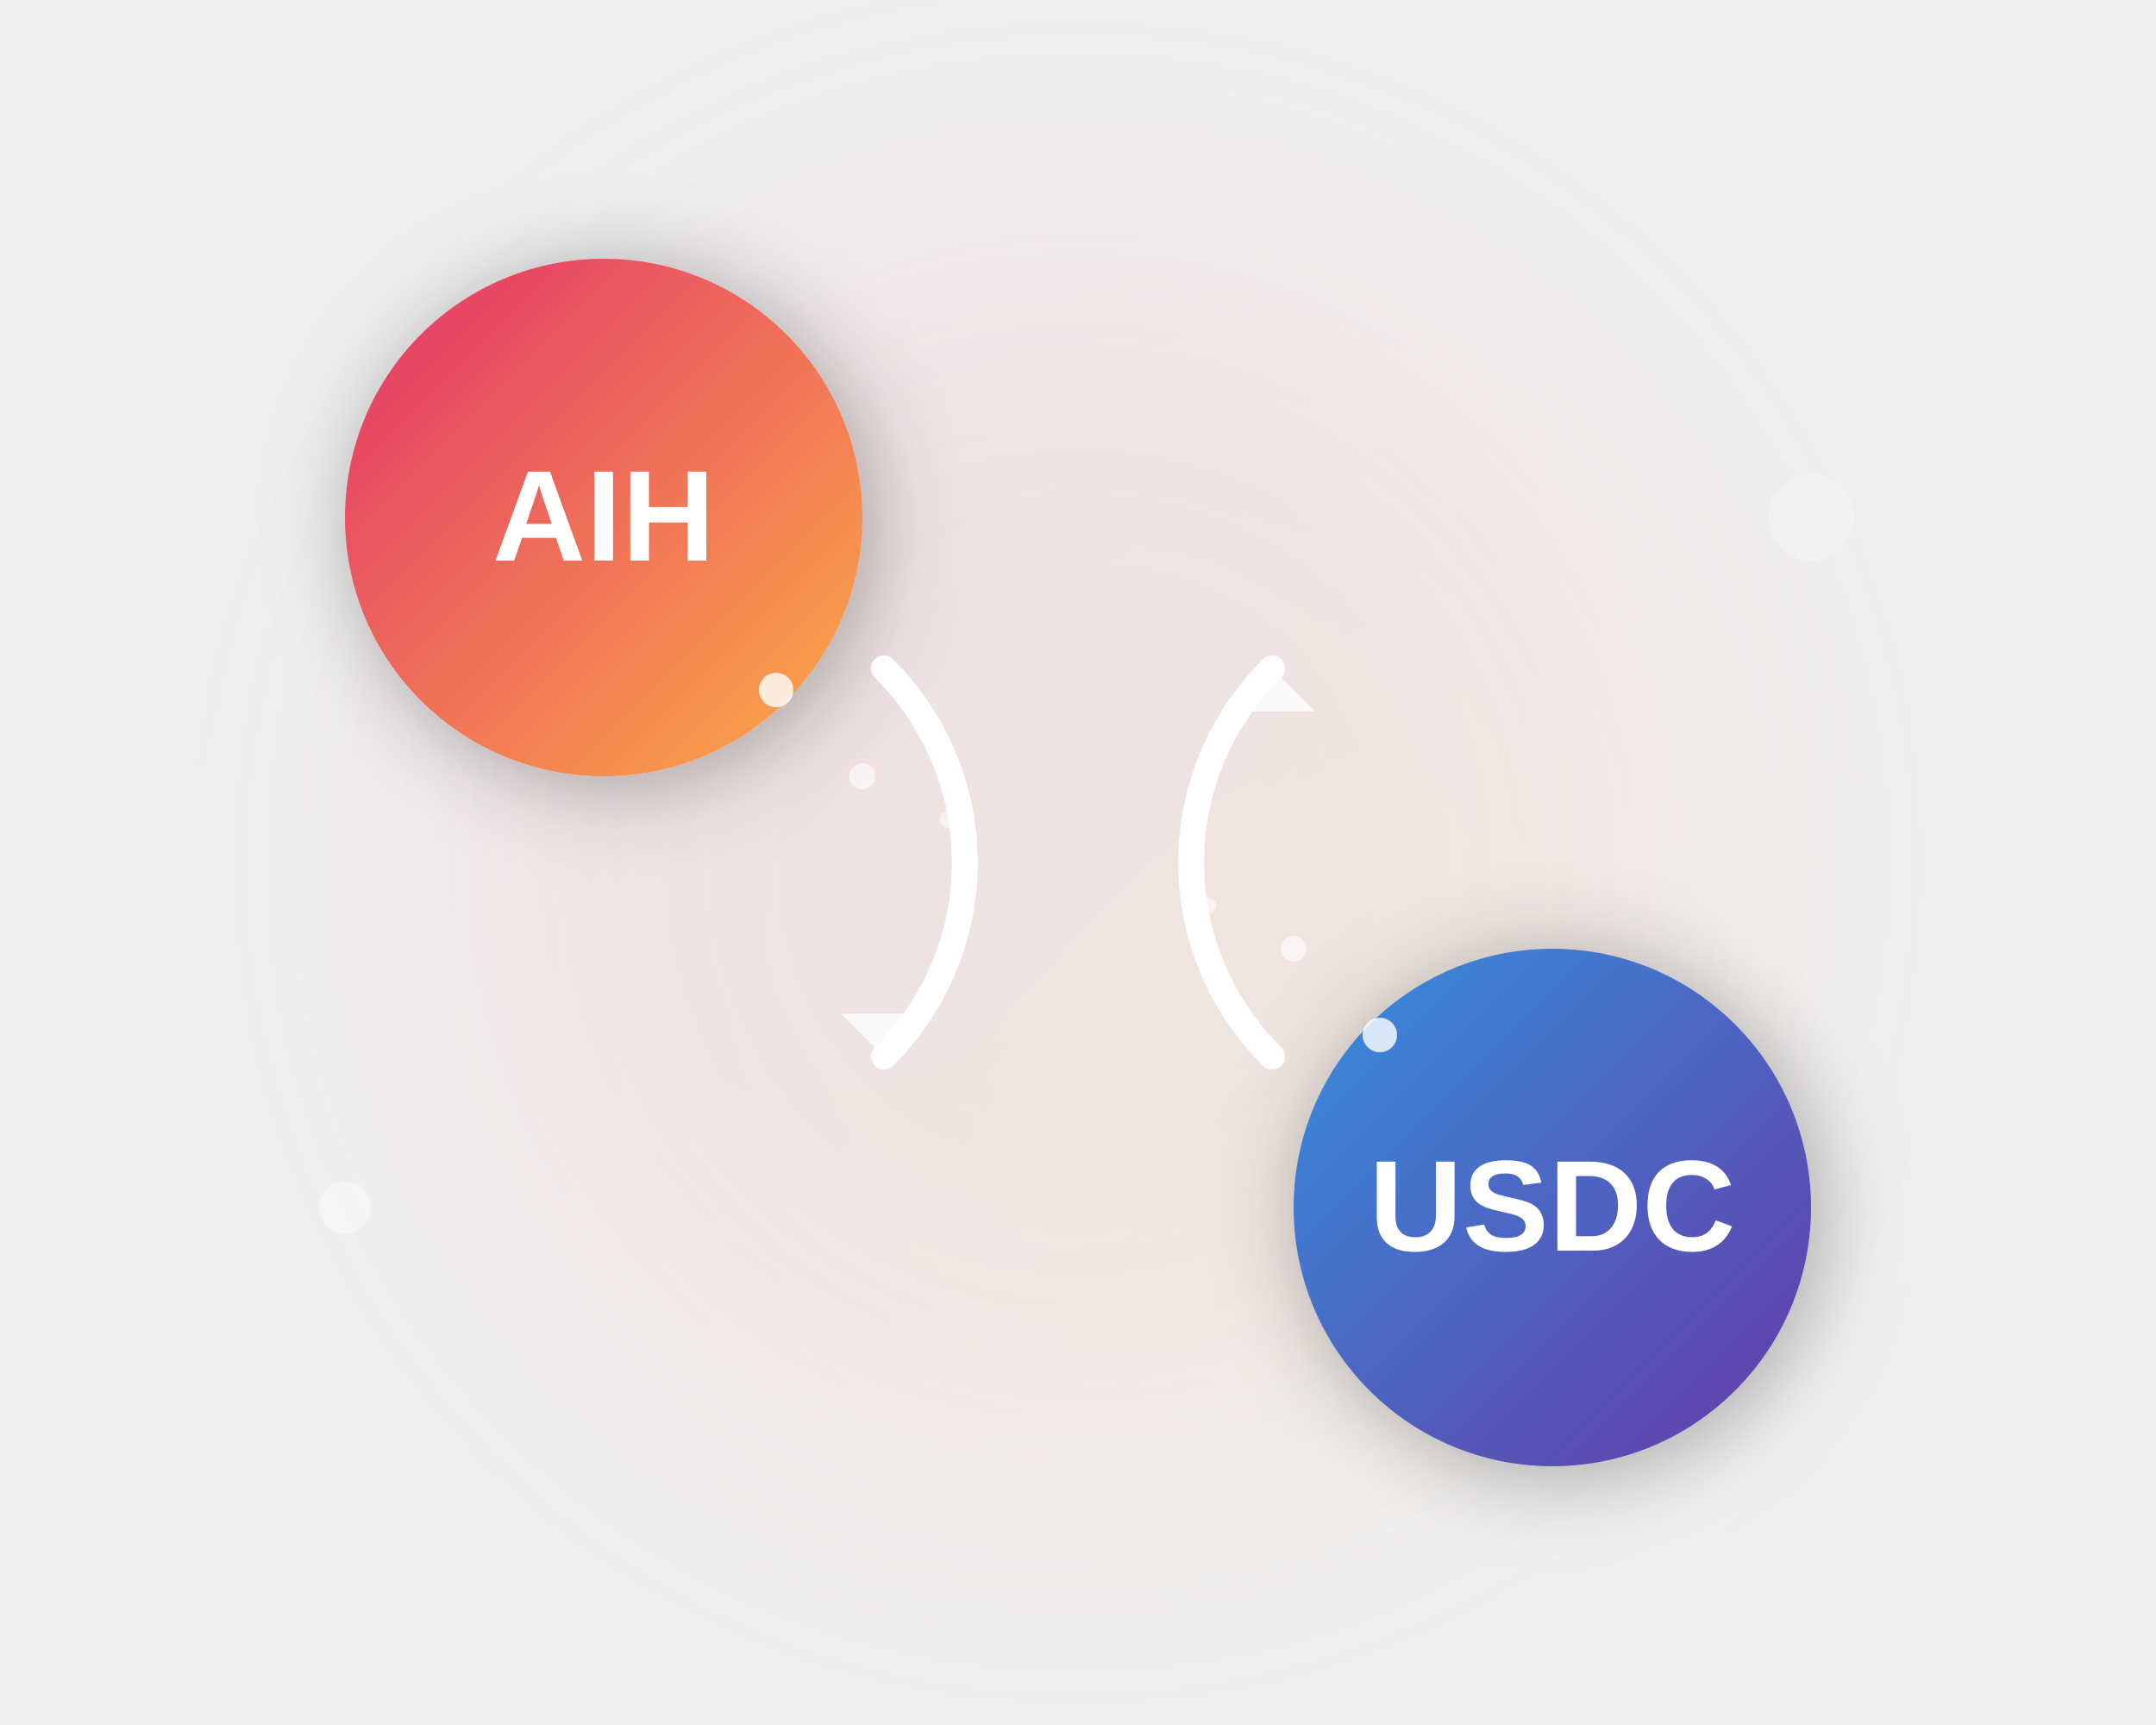
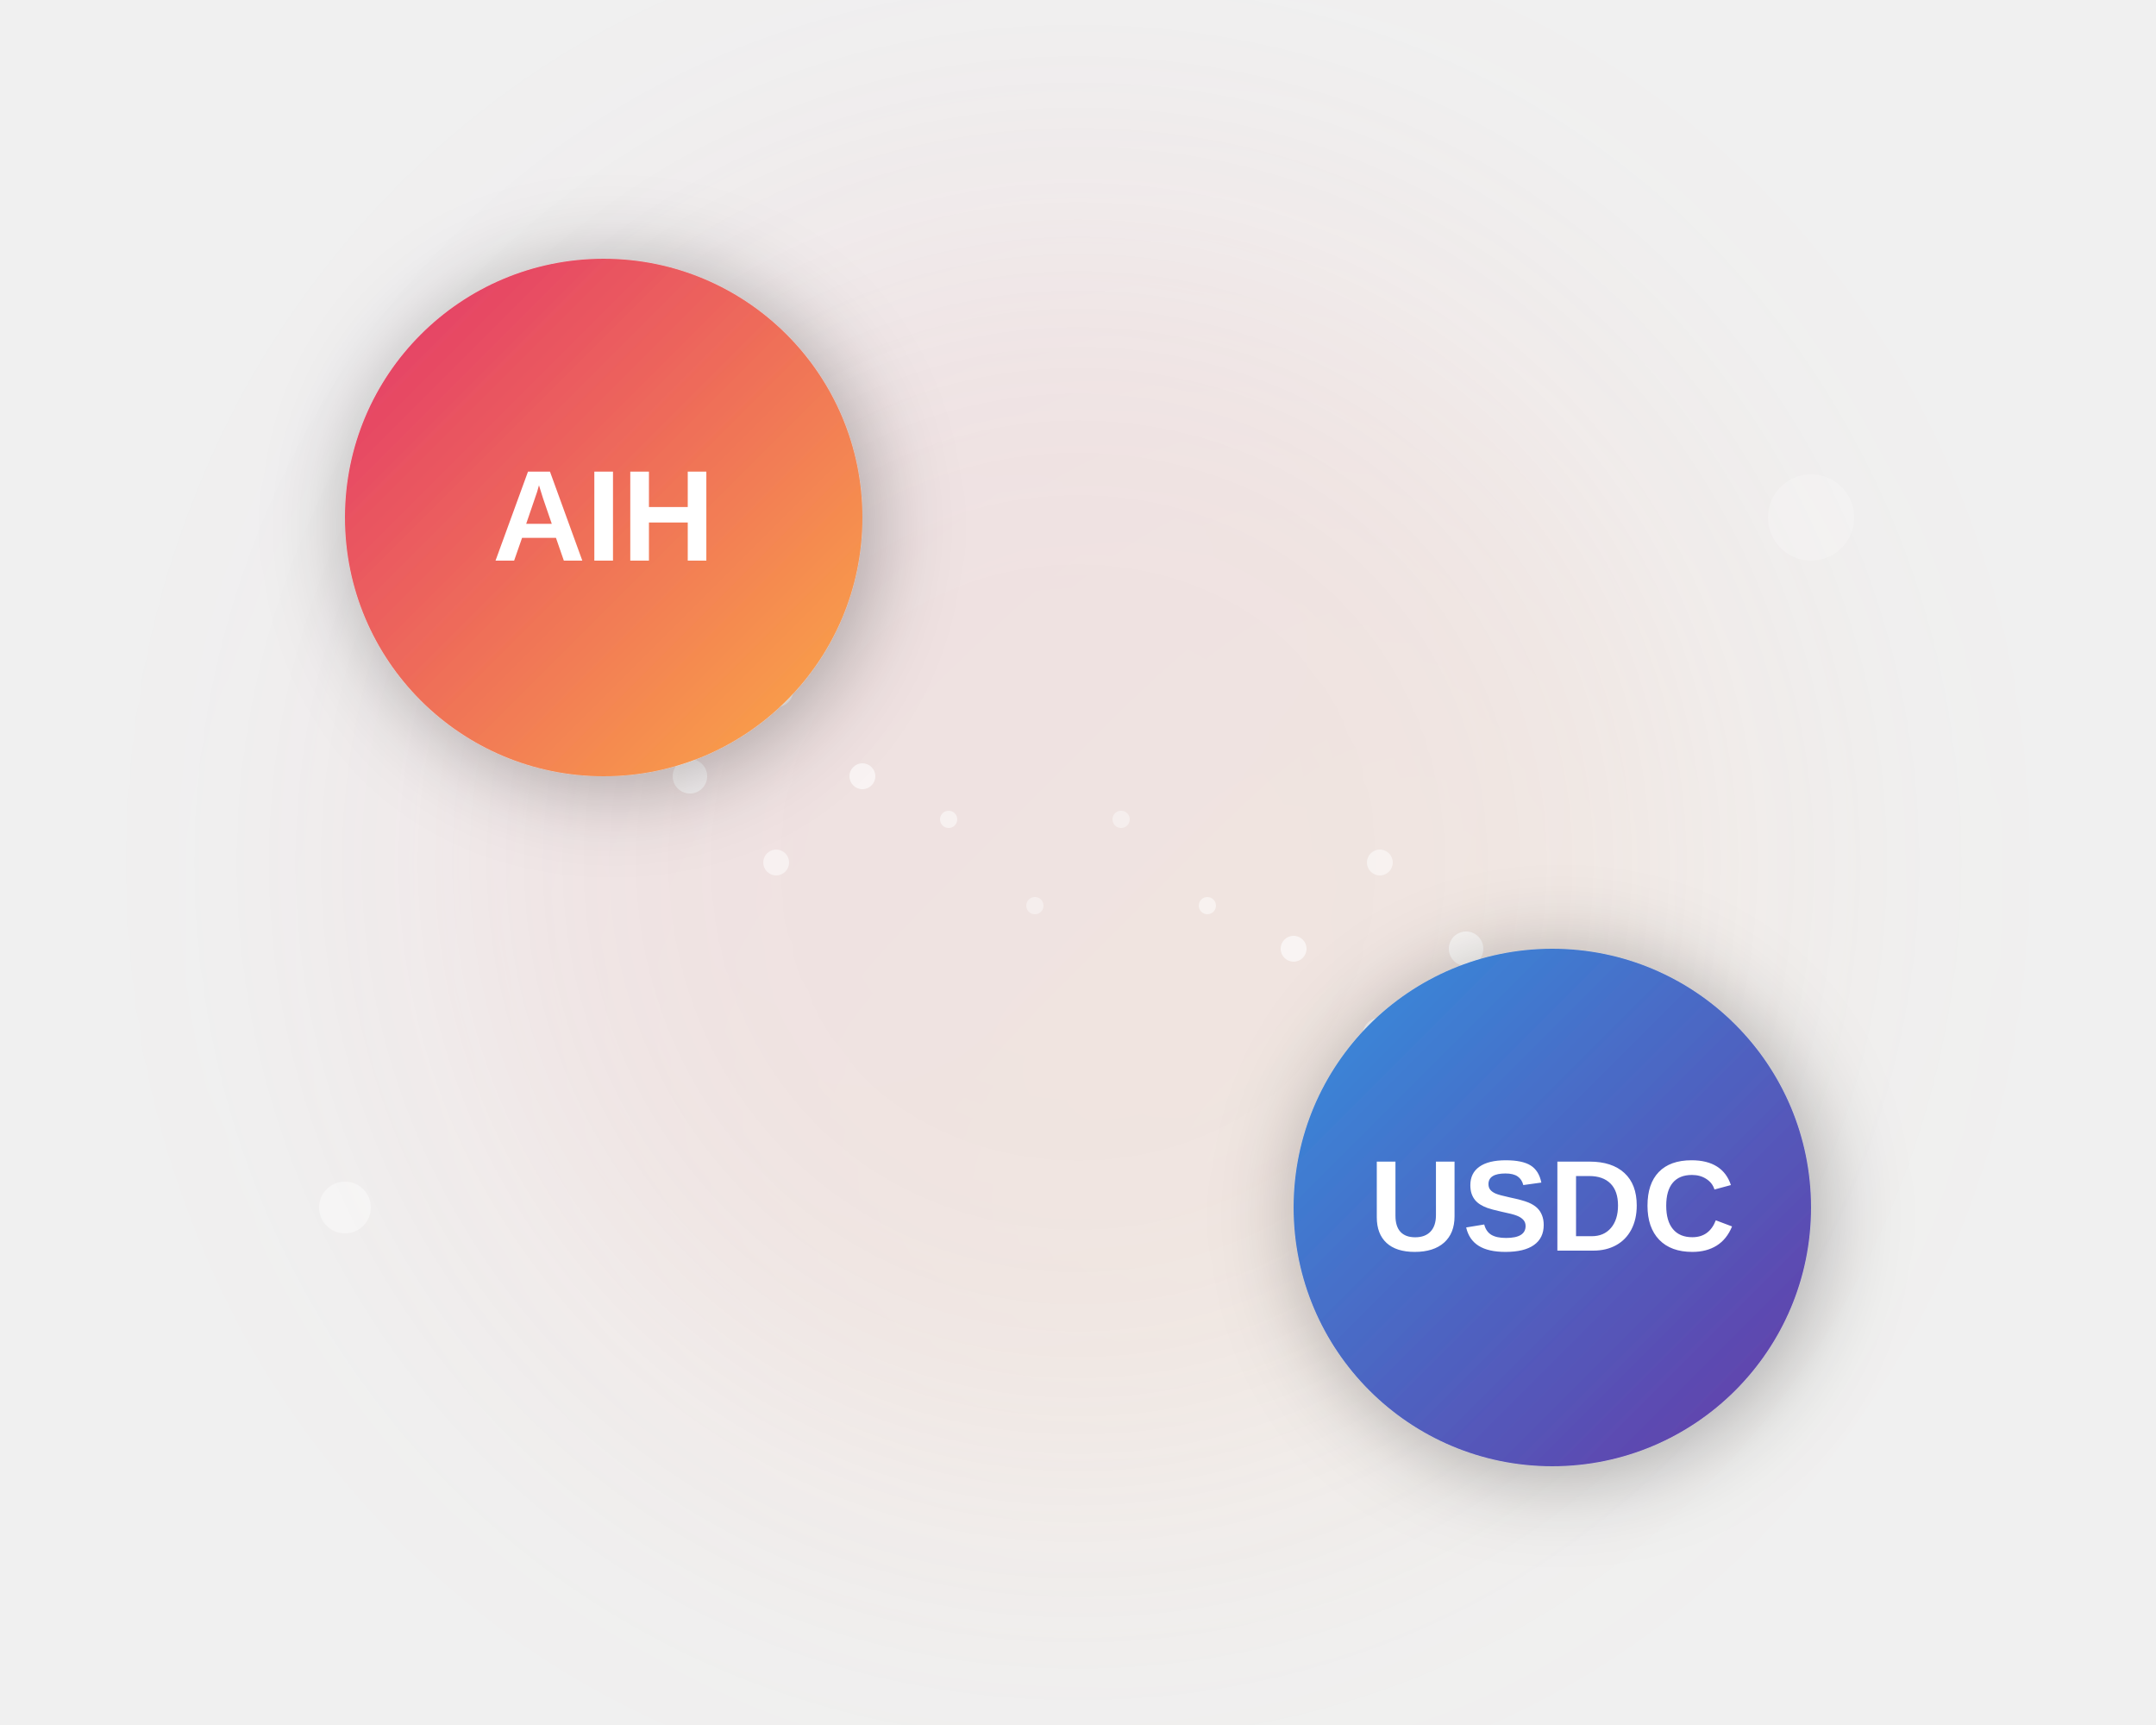
<svg xmlns="http://www.w3.org/2000/svg" width="500px" height="400px" viewBox="0 0 500 400" version="1.1">
  <defs>
    <linearGradient x1="0%" y1="0%" x2="100%" y2="100%" id="gradient1">
      <stop stop-color="#e2336b" offset="0%" />
      <stop stop-color="#fcac46" offset="100%" />
    </linearGradient>
    <linearGradient x1="0%" y1="0%" x2="100%" y2="100%" id="gradient2">
      <stop stop-color="#3490de" offset="0%" />
      <stop stop-color="#6639a6" offset="100%" />
    </linearGradient>
    <filter id="shadow" x="-20%" y="-20%" width="140%" height="140%">
      <feGaussianBlur in="SourceAlpha" stdDeviation="10" />
      <feOffset dx="2" dy="2" result="offsetblur" />
      <feComponentTransfer>
        <feFuncA type="linear" slope="0.3" />
      </feComponentTransfer>
      <feMerge>
        <feMergeNode />
        <feMergeNode in="SourceGraphic" />
      </feMerge>
    </filter>
  </defs>
  <circle cx="250" cy="200" r="150" fill="url(#gradient1)" opacity="0.1" filter="blur(40px)" />
+   <g>
+     <circle cx="180" cy="160" r="4" fill="white" opacity="0.8">
+       <animate attributeName="cx" from="120" to="380" dur="2s" repeatCount="indefinite" />
+       <animate attributeName="cy" from="280" to="120" dur="2s" repeatCount="indefinite" />
+       <animate attributeName="r" values="4;6;4" dur="2s" repeatCount="indefinite" />
+     </circle>
+     <circle cx="320" cy="240" r="4" fill="white" opacity="0.8">
+       <animate attributeName="cx" from="380" to="120" dur="2s" repeatCount="indefinite" />
+       <animate attributeName="cy" from="120" to="280" dur="2s" repeatCount="indefinite" />
+       <animate attributeName="r" values="4;6;4" dur="2s" repeatCount="indefinite" />
+     </circle>
+     <circle cx="200" cy="180" r="3" fill="white" opacity="0.6">
+       <animate attributeName="cx" from="150" to="350" dur="1.5s" repeatCount="indefinite" />
+       <animate attributeName="cy" from="250" to="150" dur="1.5s" repeatCount="indefinite" />
+     </circle>
+     <circle cx="300" cy="220" r="3" fill="white" opacity="0.6">
+       <animate attributeName="cx" from="350" to="150" dur="1.5s" repeatCount="indefinite" />
+       <animate attributeName="cy" from="150" to="250" dur="1.5s" repeatCount="indefinite" />
+     </circle>
+     <circle cx="220" cy="190" r="2" fill="white" opacity="0.5">
+       <animate attributeName="cx" from="180" to="320" dur="2.5s" repeatCount="indefinite" />
+       <animate attributeName="cy" from="220" to="180" dur="2.5s" repeatCount="indefinite" />
+     </circle>
+     <circle cx="280" cy="210" r="2" fill="white" opacity="0.5">
+       <animate attributeName="cx" from="320" to="180" dur="2.5s" repeatCount="indefinite" />
+       <animate attributeName="cy" from="180" to="220" dur="2.5s" repeatCount="indefinite" />
+     </circle>
+   </g>
+   <g>
+     <circle cx="160" cy="180" r="4" fill="white" opacity="0.7">
+       <animate attributeName="cx" from="100" to="360" dur="2.2s" repeatCount="indefinite" />
+       <animate attributeName="cy" from="300" to="140" dur="2.2s" repeatCount="indefinite" />
+       <animate attributeName="r" values="4;5;4" dur="2.2s" repeatCount="indefinite" />
+     </circle>
+     <circle cx="340" cy="220" r="4" fill="white" opacity="0.7">
+       <animate attributeName="cx" from="360" to="100" dur="2.2s" repeatCount="indefinite" />
+       <animate attributeName="cy" from="140" to="300" dur="2.2s" repeatCount="indefinite" />
+       <animate attributeName="r" values="4;5;4" dur="2.2s" repeatCount="indefinite" />
+     </circle>
+     <circle cx="180" cy="200" r="3" fill="white" opacity="0.5">
+       <animate attributeName="cx" from="130" to="330" dur="1.7s" repeatCount="indefinite" />
+       <animate attributeName="cy" from="270" to="170" dur="1.7s" repeatCount="indefinite" />
+     </circle>
+     <circle cx="320" cy="200" r="3" fill="white" opacity="0.5">
+       <animate attributeName="cx" from="330" to="130" dur="1.7s" repeatCount="indefinite" />
+       <animate attributeName="cy" from="170" to="270" dur="1.7s" repeatCount="indefinite" />
+     </circle>
+     <circle cx="240" cy="210" r="2" fill="white" opacity="0.4">
+       <animate attributeName="cx" from="160" to="340" dur="2.7s" repeatCount="indefinite" />
+       <animate attributeName="cy" from="240" to="160" dur="2.7s" repeatCount="indefinite" />
+     </circle>
+     <circle cx="260" cy="190" r="2" fill="white" opacity="0.4">
+       <animate attributeName="cx" from="340" to="160" dur="2.7s" repeatCount="indefinite" />
+       <animate attributeName="cy" from="160" to="240" dur="2.7s" repeatCount="indefinite" />
+     </circle>
+   </g>
  <circle cx="120" cy="80" r="8" fill="#ffffff" opacity="0.5" />
  <circle cx="380" cy="330" r="5" fill="#ffffff" opacity="0.3" />
  <circle cx="420" cy="120" r="10" fill="#ffffff" opacity="0.2" />
  <circle cx="80" cy="280" r="6" fill="#ffffff" opacity="0.4" />
  <g transform="translate(140, 120)">
    <circle cx="0" cy="0" r="60" fill="url(#gradient1)" filter="url(#shadow)" />
    <text x="0" y="10" font-family="Arial, sans-serif" font-size="30" font-weight="bold" text-anchor="middle" fill="white">AIH</text>
  </g>
  <g transform="translate(360, 280)">
    <circle cx="0" cy="0" r="60" fill="url(#gradient2)" filter="url(#shadow)" />
    <text x="0" y="10" font-family="Arial, sans-serif" font-size="30" font-weight="bold" text-anchor="middle" fill="white">USDC</text>
  </g>
-   <g transform="translate(250, 200)">
-     <path d="M-45,-45 C-20,-20 -20,20 -45,45" stroke="white" stroke-width="6" stroke-linecap="round" fill="none">
-       <animate attributeName="stroke-dasharray" from="0,200" to="200,0" dur="2s" repeatCount="indefinite" />
-     </path>
-     <path d="M45,-45 C20,-20 20,20 45,45" stroke="white" stroke-width="6" stroke-linecap="round" fill="none">
-       <animate attributeName="stroke-dasharray" from="0,200" to="200,0" dur="2s" repeatCount="indefinite" />
-     </path>
-     <polygon points="-45,45 -35,35 -55,35" fill="white" opacity="0.8">
-       <animate attributeName="opacity" values="0.8;1;0.8" dur="2s" repeatCount="indefinite" />
-     </polygon>
-     <polygon points="45,-45 35,-35 55,-35" fill="white" opacity="0.8">
-       <animate attributeName="opacity" values="0.8;1;0.8" dur="2s" repeatCount="indefinite" />
-     </polygon>
-   </g>
-   <circle cx="180" cy="160" r="4" fill="white" opacity="0.8">
-     <animate attributeName="cx" from="140" to="360" dur="2s" repeatCount="indefinite" />
-     <animate attributeName="cy" from="120" to="280" dur="2s" repeatCount="indefinite" />
-     <animate attributeName="r" values="4;6;4" dur="2s" repeatCount="indefinite" />
-   </circle>
-   <circle cx="320" cy="240" r="4" fill="white" opacity="0.8">
-     <animate attributeName="cx" from="360" to="140" dur="2s" repeatCount="indefinite" />
-     <animate attributeName="cy" from="280" to="120" dur="2s" repeatCount="indefinite" />
-     <animate attributeName="r" values="4;6;4" dur="2s" repeatCount="indefinite" />
-   </circle>
-   <circle cx="200" cy="180" r="3" fill="white" opacity="0.6">
-     <animate attributeName="cx" from="140" to="360" dur="1.5s" repeatCount="indefinite" />
-     <animate attributeName="cy" from="120" to="280" dur="1.5s" repeatCount="indefinite" />
-   </circle>
-   <circle cx="300" cy="220" r="3" fill="white" opacity="0.6">
-     <animate attributeName="cx" from="360" to="140" dur="1.5s" repeatCount="indefinite" />
-     <animate attributeName="cy" from="280" to="120" dur="1.5s" repeatCount="indefinite" />
-   </circle>
-   <circle cx="220" cy="190" r="2" fill="white" opacity="0.5">
-     <animate attributeName="cx" from="140" to="360" dur="2.5s" repeatCount="indefinite" />
-     <animate attributeName="cy" from="120" to="280" dur="2.5s" repeatCount="indefinite" />
-   </circle>
-   <circle cx="280" cy="210" r="2" fill="white" opacity="0.5">
-     <animate attributeName="cx" from="360" to="140" dur="2.5s" repeatCount="indefinite" />
-     <animate attributeName="cy" from="280" to="120" dur="2.5s" repeatCount="indefinite" />
-   </circle>
</svg>
